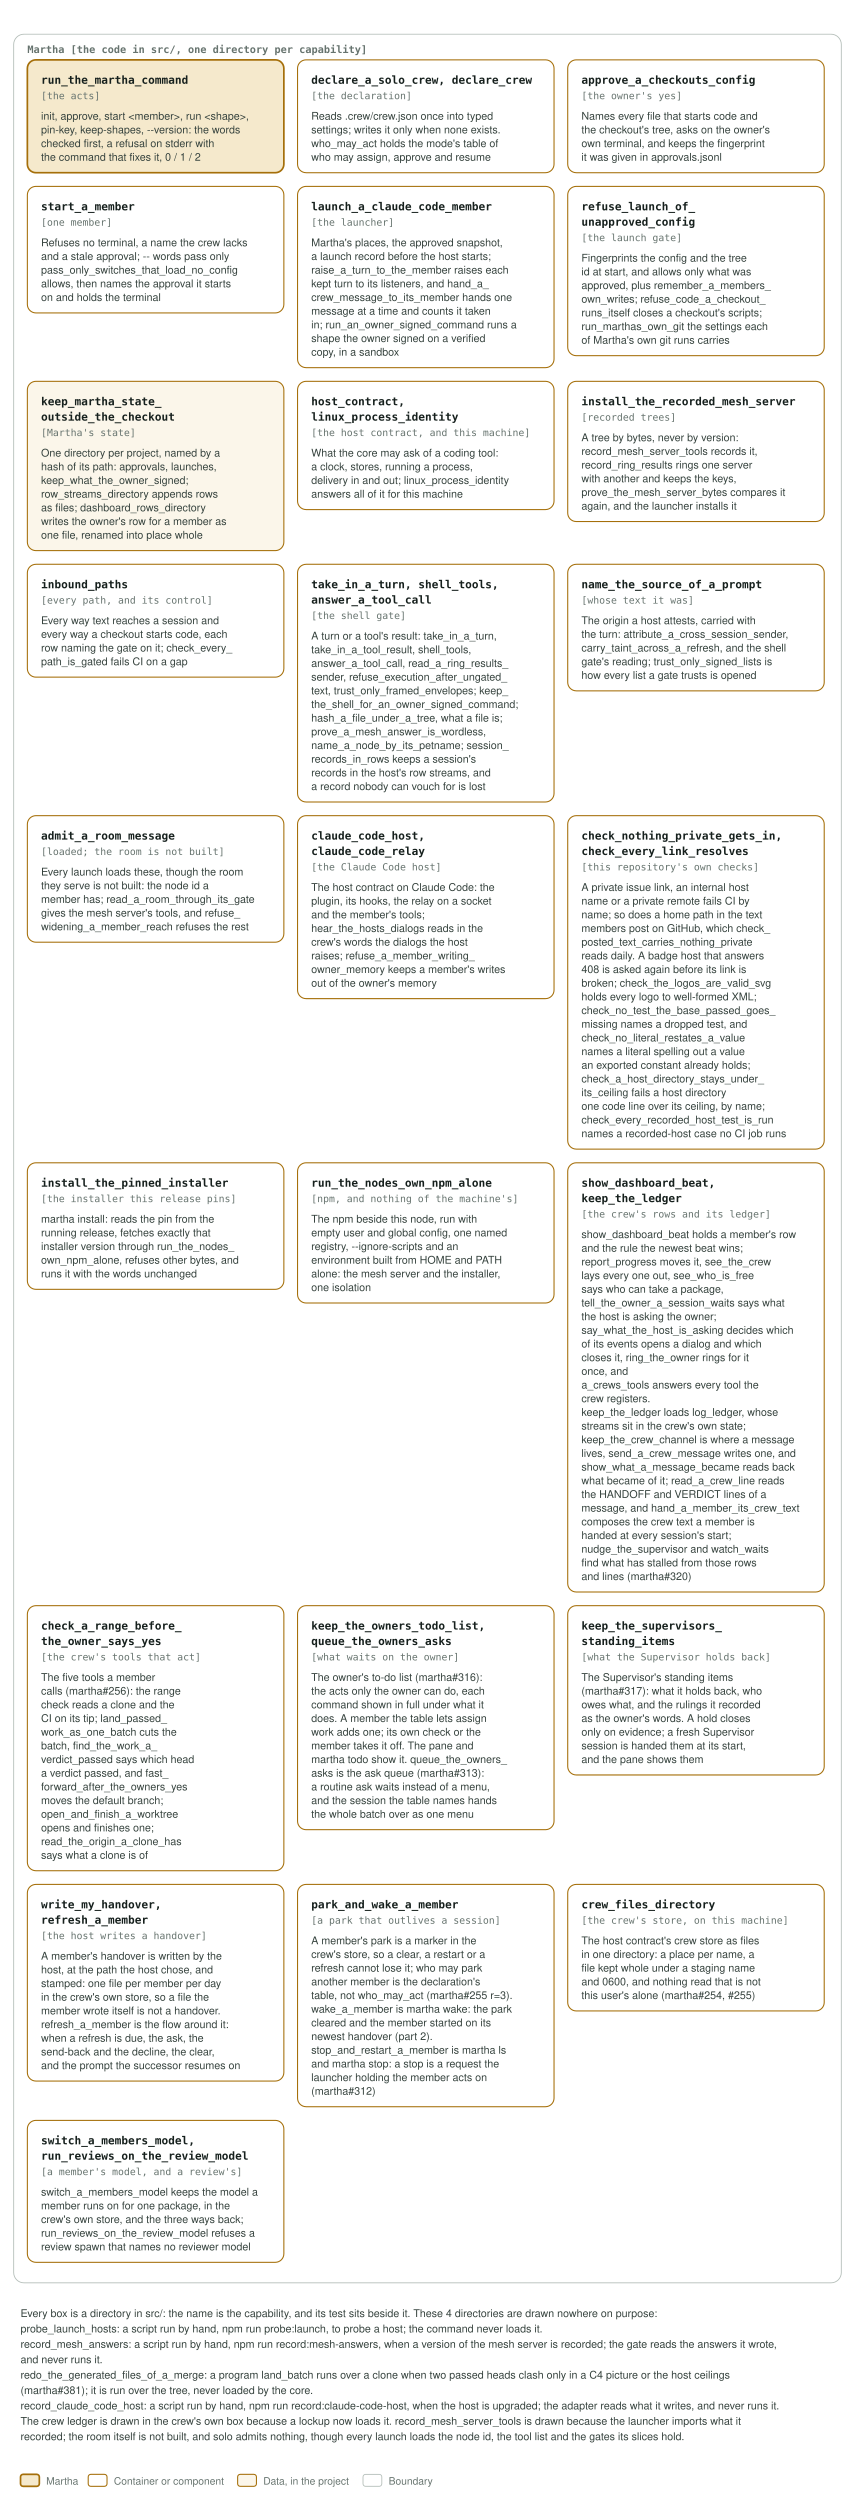
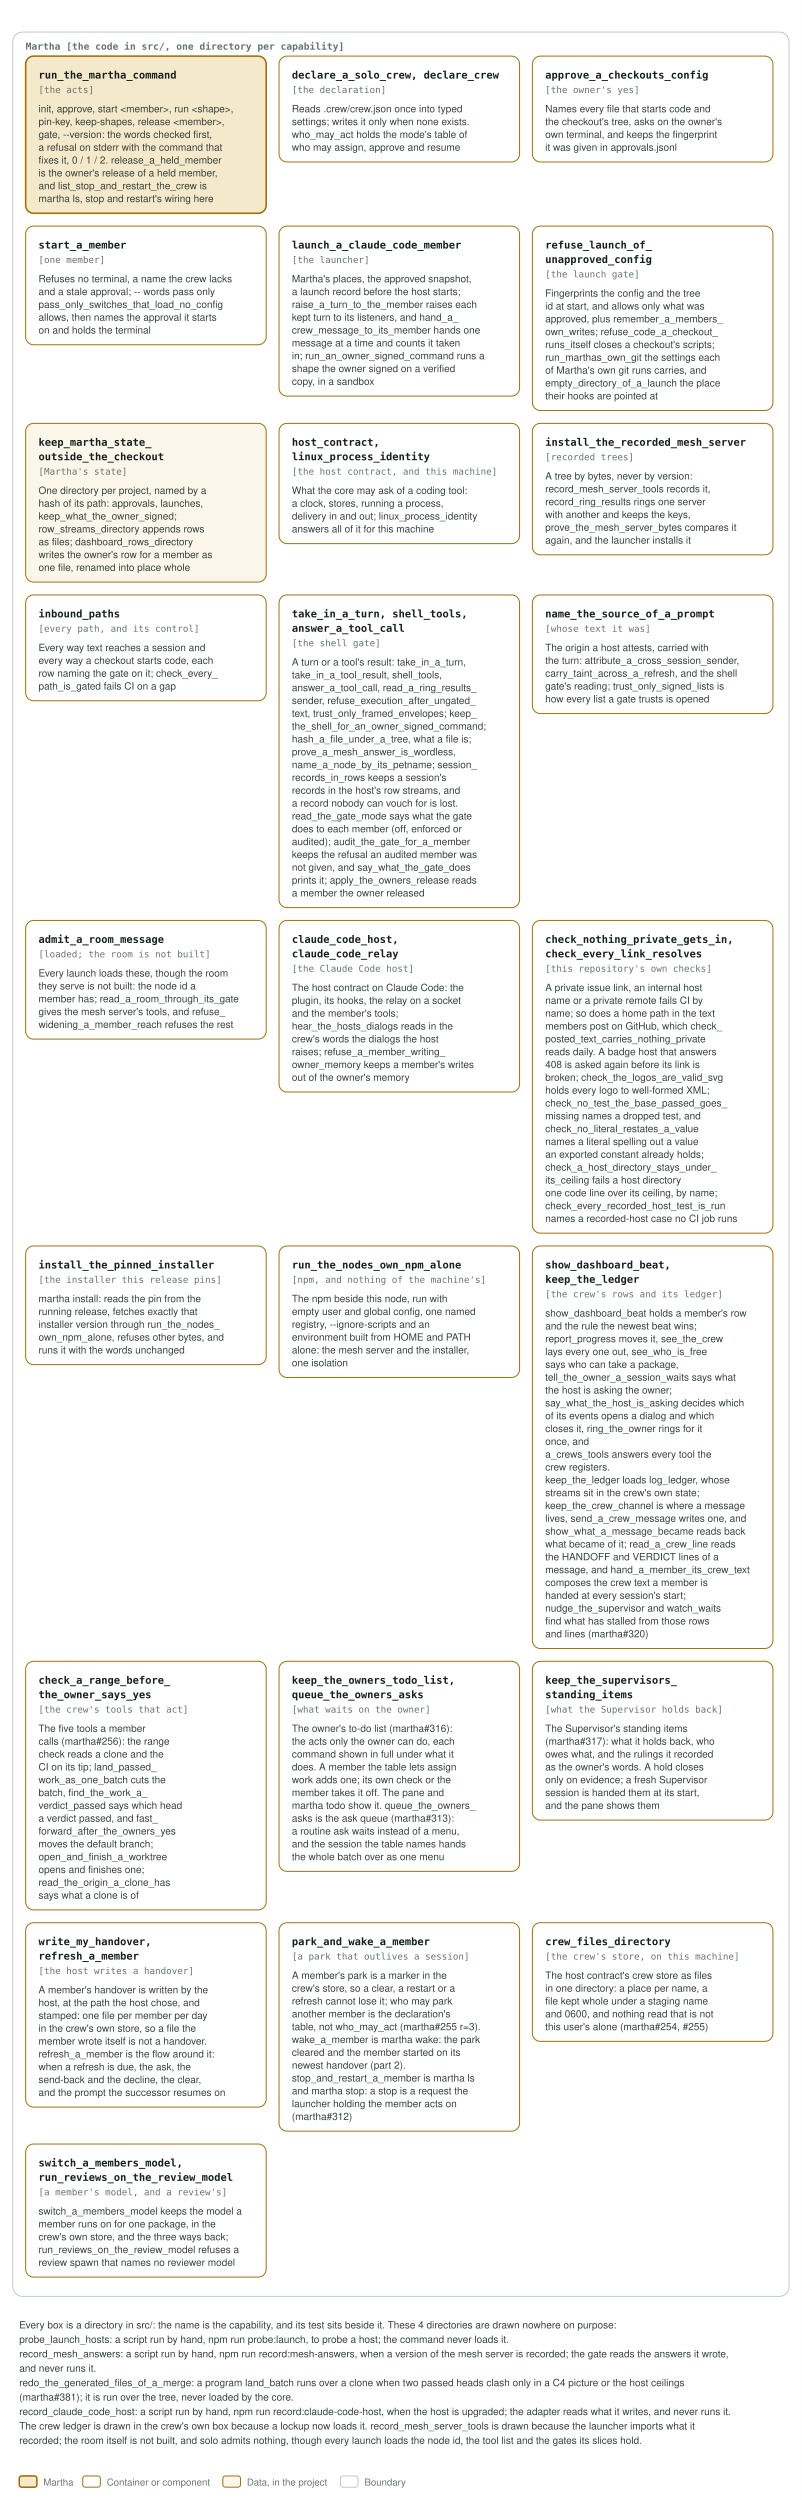
- <svg xmlns="http://www.w3.org/2000/svg" viewBox="0 0 1000 2924" role="img" aria-label="Martha components">
+ <svg xmlns="http://www.w3.org/2000/svg" viewBox="0 0 1000 3118" role="img" aria-label="Martha components">
  <style>
.t-name { font-family: "Atkinson Hyperlegible", "Segoe UI", system-ui, -apple-system, Helvetica, Arial, sans-serif; font-size: 15px; font-weight: 700; }
.t-desc { font-family: "Atkinson Hyperlegible", "Segoe UI", system-ui, -apple-system, Helvetica, Arial, sans-serif; font-size: 12.5px; }
.t-rel { font-family: "Atkinson Hyperlegible", "Segoe UI", system-ui, -apple-system, Helvetica, Arial, sans-serif; font-size: 11.5px; paint-order: stroke; stroke-width: 4px; stroke-linejoin: round; }
.t-code { font-family: "JetBrains Mono", ui-monospace, Menlo, Consolas, monospace; font-size: 13px; font-weight: 600; }
.t-type { font-family: "JetBrains Mono", ui-monospace, Menlo, Consolas, monospace; font-size: 11.5px; }
.t-bound { font-family: "JetBrains Mono", ui-monospace, Menlo, Consolas, monospace; font-size: 12px; font-weight: 600; }
.t-leg { font-family: "Atkinson Hyperlegible", "Segoe UI", system-ui, -apple-system, Helvetica, Arial, sans-serif; font-size: 12px; }
.edge { fill: none; stroke-width: 1.25; }
.edge-team { fill: none; stroke-width: 1.25; stroke-dasharray: 5 4; }
.bg { fill: #FFFFFF; }
.b-sys { fill: #F5E9CC; stroke: #A56F0A; stroke-width: 2; }
.b-per { fill: #E3EBF2; stroke: #3B5B7A; stroke-width: 1.25; }
.b-mac { fill: #E6E4EE; stroke: #5E5A78; stroke-width: 1.25; stroke-dasharray: 5 4; }
.b-ext { fill: #ECEFED; stroke: #8A9791; stroke-width: 1.25; }
.b-cmp { fill: #FFFFFF; stroke: #A56F0A; stroke-width: 1.25; }
.b-dat { fill: #FBF6EA; stroke: #A56F0A; stroke-width: 1.25; }
.b-team { fill: #FFFFFF; stroke: #5E5A78; stroke-width: 1.25; stroke-dasharray: 5 4; }
.b-later { fill: #F3F4F3; stroke: #8A9791; stroke-width: 1.25; stroke-dasharray: 5 4; }
.bound { fill: none; stroke: #B3BDB8; stroke-width: 1; }
.head { fill: #3B5B7A; }
.t-name, .t-code { fill: #16201D; }
.t-type, .t-bound, .t-leg { fill: #66736E; }
.t-desc { fill: #34413C; }
.t-rel { fill: #66736E; stroke: #FFFFFF; }
.edge, .edge-team { stroke: #8A9791; }
.arrowhead { fill: #8A9791; }
@media (prefers-color-scheme: dark) {
.bg { fill: #171F1C; }
.b-sys { fill: #3A2E13; stroke: #E3AA3C; }
.b-per { fill: #1D2A36; stroke: #8EB4D8; }
.b-mac { fill: #26243A; stroke: #A9A4C8; }
.b-ext { fill: #1C2421; stroke: #7D8B85; }
.b-cmp { fill: #171F1C; stroke: #E3AA3C; }
.b-dat { fill: #2A2414; stroke: #E3AA3C; }
.b-team { fill: #171F1C; stroke: #A9A4C8; }
.b-later { fill: #1C2421; stroke: #7D8B85; }
.bound { stroke: #4A5752; }
.head { fill: #8EB4D8; }
.t-name, .t-code { fill: #E6ECE9; }
.t-type, .t-bound, .t-leg { fill: #93A09A; }
.t-desc { fill: #C3CDC8; }
.t-rel { fill: #93A09A; stroke: #171F1C; }
.edge, .edge-team { stroke: #7D8B85; }
.arrowhead { fill: #7D8B85; }
}
</style>
  <defs>
    <marker id="a" viewBox="0 0 10 10" refX="9" refY="5" markerWidth="7" markerHeight="7" orient="auto-start-reverse">
      <path class="arrowhead" d="M0 0L10 5L0 10z" />
    </marker>
  </defs>
-   <rect class="bg" x="0" y="0" width="1000" height="2924" />
-   <rect class="b-sys" x="32" y="70" width="300" height="132" rx="10" />
+   <rect class="bg" x="0" y="0" width="1000" height="3118" />
+   <rect class="b-sys" x="32" y="70" width="300" height="196" rx="10" />
  <text class="t-code" x="48" y="98">run_the_martha_command</text>
  <text class="t-type" x="48" y="116">[the acts]</text>
  <text class="t-desc" x="48" y="140">init, approve, start &lt;member&gt;, run &lt;shape&gt;,</text>
-   <text class="t-desc" x="48" y="156">pin-key, keep-shapes, --version: the words</text>
-   <text class="t-desc" x="48" y="172">checked first, a refusal on stderr with</text>
-   <text class="t-desc" x="48" y="188">the command that fixes it, 0 / 1 / 2</text>
+   <text class="t-desc" x="48" y="156">pin-key, keep-shapes, release &lt;member&gt;,</text>
+   <text class="t-desc" x="48" y="172">gate, --version: the words checked first,</text>
+   <text class="t-desc" x="48" y="188">a refusal on stderr with the command that</text>
+   <text class="t-desc" x="48" y="204">fixes it, 0 / 1 / 2. release_a_held_member</text>
+   <text class="t-desc" x="48" y="220">is the owner's release of a held member,</text>
+   <text class="t-desc" x="48" y="236">and list_stop_and_restart_the_crew is</text>
+   <text class="t-desc" x="48" y="252">martha ls, stop and restart's wiring here</text>
  <rect class="b-cmp" x="348" y="70" width="300" height="132" rx="10" />
  <text class="t-code" x="364" y="98">declare_a_solo_crew, declare_crew</text>
  <text class="t-type" x="364" y="116">[the declaration]</text>
  <text class="t-desc" x="364" y="140">Reads .crew/crew.json once into typed</text>
  <text class="t-desc" x="364" y="156">settings; writes it only when none exists.</text>
  <text class="t-desc" x="364" y="172">who_may_act holds the mode's table of</text>
  <text class="t-desc" x="364" y="188">who may assign, approve and resume</text>
  <rect class="b-cmp" x="664" y="70" width="300" height="132" rx="10" />
  <text class="t-code" x="680" y="98">approve_a_checkouts_config</text>
  <text class="t-type" x="680" y="116">[the owner's yes]</text>
  <text class="t-desc" x="680" y="140">Names every file that starts code and</text>
  <text class="t-desc" x="680" y="156">the checkout's tree, asks on the owner's</text>
  <text class="t-desc" x="680" y="172">own terminal, and keeps the fingerprint</text>
  <text class="t-desc" x="680" y="188">it was given in approvals.jsonl</text>
-   <rect class="b-cmp" x="32" y="218" width="300" height="148" rx="10" />
-   <text class="t-code" x="48" y="246">start_a_member</text>
-   <text class="t-type" x="48" y="264">[one member]</text>
-   <text class="t-desc" x="48" y="288">Refuses no terminal, a name the crew lacks</text>
-   <text class="t-desc" x="48" y="304">and a stale approval; -- words pass only</text>
-   <text class="t-desc" x="48" y="320">pass_only_switches_that_load_no_config</text>
-   <text class="t-desc" x="48" y="336">allows, then names the approval it starts</text>
-   <text class="t-desc" x="48" y="352">on and holds the terminal</text>
-   <rect class="b-cmp" x="348" y="218" width="300" height="212" rx="10" />
-   <text class="t-code" x="364" y="246">launch_a_claude_code_member</text>
-   <text class="t-type" x="364" y="264">[the launcher]</text>
-   <text class="t-desc" x="364" y="288">Martha's places, the approved snapshot,</text>
-   <text class="t-desc" x="364" y="304">a launch record before the host starts;</text>
-   <text class="t-desc" x="364" y="320">raise_a_turn_to_the_member raises each</text>
-   <text class="t-desc" x="364" y="336">kept turn to its listeners, and hand_a_</text>
-   <text class="t-desc" x="364" y="352">crew_message_to_its_member hands one</text>
-   <text class="t-desc" x="364" y="368">message at a time and counts it taken</text>
-   <text class="t-desc" x="364" y="384">in; run_an_owner_signed_command runs a</text>
-   <text class="t-desc" x="364" y="400">shape the owner signed on a verified</text>
-   <text class="t-desc" x="364" y="416">copy, in a sandbox</text>
-   <rect class="b-cmp" x="664" y="218" width="300" height="198" rx="10" />
-   <text class="t-code" x="680" y="246">refuse_launch_of_</text>
-   <text class="t-code" x="680" y="264">unapproved_config</text>
-   <text class="t-type" x="680" y="282">[the launch gate]</text>
-   <text class="t-desc" x="680" y="306">Fingerprints the config and the tree</text>
-   <text class="t-desc" x="680" y="322">id at start, and allows only what was</text>
-   <text class="t-desc" x="680" y="338">approved, plus remember_a_members_</text>
-   <text class="t-desc" x="680" y="354">own_writes; refuse_code_a_checkout_</text>
-   <text class="t-desc" x="680" y="370">runs_itself closes a checkout's scripts;</text>
-   <text class="t-desc" x="680" y="386">run_marthas_own_git the settings each</text>
-   <text class="t-desc" x="680" y="402">of Martha's own git runs carries</text>
-   <rect class="b-dat" x="32" y="446" width="300" height="198" rx="10" />
-   <text class="t-code" x="48" y="474">keep_martha_state_</text>
-   <text class="t-code" x="48" y="492">outside_the_checkout</text>
-   <text class="t-type" x="48" y="510">[Martha's state]</text>
-   <text class="t-desc" x="48" y="534">One directory per project, named by a</text>
-   <text class="t-desc" x="48" y="550">hash of its path: approvals, launches,</text>
-   <text class="t-desc" x="48" y="566">keep_what_the_owner_signed;</text>
-   <text class="t-desc" x="48" y="582">row_streams_directory appends rows</text>
-   <text class="t-desc" x="48" y="598">as files; dashboard_rows_directory</text>
-   <text class="t-desc" x="48" y="614">writes the owner's row for a member as</text>
-   <text class="t-desc" x="48" y="630">one file, renamed into place whole</text>
-   <rect class="b-cmp" x="348" y="446" width="300" height="150" rx="10" />
-   <text class="t-code" x="364" y="474">host_contract,</text>
-   <text class="t-code" x="364" y="492">linux_process_identity</text>
-   <text class="t-type" x="364" y="510">[the host contract, and this machine]</text>
-   <text class="t-desc" x="364" y="534">What the core may ask of a coding tool:</text>
-   <text class="t-desc" x="364" y="550">a clock, stores, running a process,</text>
-   <text class="t-desc" x="364" y="566">delivery in and out; linux_process_identity</text>
-   <text class="t-desc" x="364" y="582">answers all of it for this machine</text>
-   <rect class="b-cmp" x="664" y="446" width="300" height="164" rx="10" />
-   <text class="t-code" x="680" y="474">install_the_recorded_mesh_server</text>
-   <text class="t-type" x="680" y="492">[recorded trees]</text>
-   <text class="t-desc" x="680" y="516">A tree by bytes, never by version:</text>
-   <text class="t-desc" x="680" y="532">record_mesh_server_tools records it,</text>
-   <text class="t-desc" x="680" y="548">record_ring_results rings one server</text>
-   <text class="t-desc" x="680" y="564">with another and keeps the keys,</text>
-   <text class="t-desc" x="680" y="580">prove_the_mesh_server_bytes compares it</text>
-   <text class="t-desc" x="680" y="596">again, and the launcher installs it</text>
-   <rect class="b-cmp" x="32" y="660" width="300" height="132" rx="10" />
-   <text class="t-code" x="48" y="688">inbound_paths</text>
-   <text class="t-type" x="48" y="706">[every path, and its control]</text>
-   <text class="t-desc" x="48" y="730">Every way text reaches a session and</text>
-   <text class="t-desc" x="48" y="746">every way a checkout starts code, each</text>
-   <text class="t-desc" x="48" y="762">row naming the gate on it; check_every_</text>
-   <text class="t-desc" x="48" y="778">path_is_gated fails CI on a gap</text>
-   <rect class="b-cmp" x="348" y="660" width="300" height="278" rx="10" />
-   <text class="t-code" x="364" y="688">take_in_a_turn, shell_tools,</text>
-   <text class="t-code" x="364" y="706">answer_a_tool_call</text>
-   <text class="t-type" x="364" y="724">[the shell gate]</text>
-   <text class="t-desc" x="364" y="748">A turn or a tool's result: take_in_a_turn,</text>
-   <text class="t-desc" x="364" y="764">take_in_a_tool_result, shell_tools,</text>
-   <text class="t-desc" x="364" y="780">answer_a_tool_call, read_a_ring_results_</text>
-   <text class="t-desc" x="364" y="796">sender, refuse_execution_after_ungated_</text>
-   <text class="t-desc" x="364" y="812">text, trust_only_framed_envelopes; keep_</text>
-   <text class="t-desc" x="364" y="828">the_shell_for_an_owner_signed_command;</text>
-   <text class="t-desc" x="364" y="844">hash_a_file_under_a_tree, what a file is;</text>
-   <text class="t-desc" x="364" y="860">prove_a_mesh_answer_is_wordless,</text>
-   <text class="t-desc" x="364" y="876">name_a_node_by_its_petname; session_</text>
-   <text class="t-desc" x="364" y="892">records_in_rows keeps a session's</text>
-   <text class="t-desc" x="364" y="908">records in the host's row streams, and</text>
-   <text class="t-desc" x="364" y="924">a record nobody can vouch for is lost</text>
-   <rect class="b-cmp" x="664" y="660" width="300" height="148" rx="10" />
-   <text class="t-code" x="680" y="688">name_the_source_of_a_prompt</text>
-   <text class="t-type" x="680" y="706">[whose text it was]</text>
-   <text class="t-desc" x="680" y="730">The origin a host attests, carried with</text>
-   <text class="t-desc" x="680" y="746">the turn: attribute_a_cross_session_sender,</text>
-   <text class="t-desc" x="680" y="762">carry_taint_across_a_refresh, and the shell</text>
-   <text class="t-desc" x="680" y="778">gate's reading; trust_only_signed_lists is</text>
-   <text class="t-desc" x="680" y="794">how every list a gate trusts is opened</text>
-   <rect class="b-cmp" x="32" y="954" width="300" height="148" rx="10" />
-   <text class="t-code" x="48" y="982">admit_a_room_message</text>
-   <text class="t-type" x="48" y="1000">[loaded; the room is not built]</text>
-   <text class="t-desc" x="48" y="1024">Every launch loads these, though the room</text>
-   <text class="t-desc" x="48" y="1040">they serve is not built: the node id a</text>
-   <text class="t-desc" x="48" y="1056">member has; read_a_room_through_its_gate</text>
-   <text class="t-desc" x="48" y="1072">gives the mesh server's tools, and refuse_</text>
-   <text class="t-desc" x="48" y="1088">widening_a_member_reach refuses the rest</text>
-   <rect class="b-cmp" x="348" y="954" width="300" height="214" rx="10" />
-   <text class="t-code" x="364" y="982">claude_code_host,</text>
-   <text class="t-code" x="364" y="1000">claude_code_relay</text>
-   <text class="t-type" x="364" y="1018">[the Claude Code host]</text>
-   <text class="t-desc" x="364" y="1042">The host contract on Claude Code: the</text>
-   <text class="t-desc" x="364" y="1058">plugin, its hooks, the relay on a socket</text>
-   <text class="t-desc" x="364" y="1074">and the member's tools;</text>
-   <text class="t-desc" x="364" y="1090">hear_the_hosts_dialogs reads in the</text>
-   <text class="t-desc" x="364" y="1106">crew's words the dialogs the host</text>
-   <text class="t-desc" x="364" y="1122">raises; refuse_a_member_writing_</text>
-   <text class="t-desc" x="364" y="1138">owner_memory keeps a member's writes</text>
-   <text class="t-desc" x="364" y="1154">out of the owner's memory</text>
-   <rect class="b-cmp" x="664" y="954" width="300" height="390" rx="10" />
-   <text class="t-code" x="680" y="982">check_nothing_private_gets_in,</text>
-   <text class="t-code" x="680" y="1000">check_every_link_resolves</text>
-   <text class="t-type" x="680" y="1018">[this repository's own checks]</text>
-   <text class="t-desc" x="680" y="1042">A private issue link, an internal host</text>
-   <text class="t-desc" x="680" y="1058">name or a private remote fails CI by</text>
-   <text class="t-desc" x="680" y="1074">name; so does a home path in the text</text>
-   <text class="t-desc" x="680" y="1090">members post on GitHub, which check_</text>
-   <text class="t-desc" x="680" y="1106">posted_text_carries_nothing_private</text>
-   <text class="t-desc" x="680" y="1122">reads daily. A badge host that answers</text>
-   <text class="t-desc" x="680" y="1138">408 is asked again before its link is</text>
-   <text class="t-desc" x="680" y="1154">broken; check_the_logos_are_valid_svg</text>
-   <text class="t-desc" x="680" y="1170">holds every logo to well-formed XML;</text>
-   <text class="t-desc" x="680" y="1186">check_no_test_the_base_passed_goes_</text>
-   <text class="t-desc" x="680" y="1202">missing names a dropped test, and</text>
-   <text class="t-desc" x="680" y="1218">check_no_literal_restates_a_value</text>
-   <text class="t-desc" x="680" y="1234">names a literal spelling out a value</text>
-   <text class="t-desc" x="680" y="1250">an exported constant already holds;</text>
-   <text class="t-desc" x="680" y="1266">check_a_host_directory_stays_under_</text>
-   <text class="t-desc" x="680" y="1282">its_ceiling fails a host directory</text>
-   <text class="t-desc" x="680" y="1298">one code line over its ceiling, by name;</text>
-   <text class="t-desc" x="680" y="1314">check_every_recorded_host_test_is_run</text>
-   <text class="t-desc" x="680" y="1330">names a recorded-host case no CI job runs</text>
-   <rect class="b-cmp" x="32" y="1360" width="300" height="148" rx="10" />
-   <text class="t-code" x="48" y="1388">install_the_pinned_installer</text>
-   <text class="t-type" x="48" y="1406">[the installer this release pins]</text>
-   <text class="t-desc" x="48" y="1430">martha install: reads the pin from the</text>
-   <text class="t-desc" x="48" y="1446">running release, fetches exactly that</text>
-   <text class="t-desc" x="48" y="1462">installer version through run_the_nodes_</text>
-   <text class="t-desc" x="48" y="1478">own_npm_alone, refuses other bytes, and</text>
-   <text class="t-desc" x="48" y="1494">runs it with the words unchanged</text>
-   <rect class="b-cmp" x="348" y="1360" width="300" height="164" rx="10" />
-   <text class="t-code" x="364" y="1388">run_the_nodes_own_npm_alone</text>
-   <text class="t-type" x="364" y="1406">[npm, and nothing of the machine's]</text>
-   <text class="t-desc" x="364" y="1430">The npm beside this node, run with</text>
-   <text class="t-desc" x="364" y="1446">empty user and global config, one named</text>
-   <text class="t-desc" x="364" y="1462">registry, --ignore-scripts and an</text>
-   <text class="t-desc" x="364" y="1478">environment built from HOME and PATH</text>
-   <text class="t-desc" x="364" y="1494">alone: the mesh server and the installer,</text>
-   <text class="t-desc" x="364" y="1510">one isolation</text>
-   <rect class="b-cmp" x="664" y="1360" width="300" height="502" rx="10" />
-   <text class="t-code" x="680" y="1388">show_dashboard_beat,</text>
-   <text class="t-code" x="680" y="1406">keep_the_ledger</text>
-   <text class="t-type" x="680" y="1424">[the crew's rows and its ledger]</text>
-   <text class="t-desc" x="680" y="1448">show_dashboard_beat holds a member's row</text>
-   <text class="t-desc" x="680" y="1464">and the rule the newest beat wins;</text>
-   <text class="t-desc" x="680" y="1480">report_progress moves it, see_the_crew</text>
-   <text class="t-desc" x="680" y="1496">lays every one out, see_who_is_free</text>
-   <text class="t-desc" x="680" y="1512">says who can take a package,</text>
-   <text class="t-desc" x="680" y="1528">tell_the_owner_a_session_waits says what</text>
-   <text class="t-desc" x="680" y="1544">the host is asking the owner;</text>
-   <text class="t-desc" x="680" y="1560">say_what_the_host_is_asking decides which</text>
-   <text class="t-desc" x="680" y="1576">of its events opens a dialog and which</text>
-   <text class="t-desc" x="680" y="1592">closes it, ring_the_owner rings for it</text>
-   <text class="t-desc" x="680" y="1608">once, and</text>
-   <text class="t-desc" x="680" y="1624">a_crews_tools answers every tool the</text>
-   <text class="t-desc" x="680" y="1640">crew registers.</text>
-   <text class="t-desc" x="680" y="1656">keep_the_ledger loads log_ledger, whose</text>
-   <text class="t-desc" x="680" y="1672">streams sit in the crew's own state;</text>
-   <text class="t-desc" x="680" y="1688">keep_the_crew_channel is where a message</text>
-   <text class="t-desc" x="680" y="1704">lives, send_a_crew_message writes one, and</text>
-   <text class="t-desc" x="680" y="1720">show_what_a_message_became reads back</text>
-   <text class="t-desc" x="680" y="1736">what became of it; read_a_crew_line reads</text>
-   <text class="t-desc" x="680" y="1752">the HANDOFF and VERDICT lines of a</text>
-   <text class="t-desc" x="680" y="1768">message, and hand_a_member_its_crew_text</text>
-   <text class="t-desc" x="680" y="1784">composes the crew text a member is</text>
-   <text class="t-desc" x="680" y="1800">handed at every session's start;</text>
-   <text class="t-desc" x="680" y="1816">nudge_the_supervisor and watch_waits</text>
-   <text class="t-desc" x="680" y="1832">find what has stalled from those rows</text>
-   <text class="t-desc" x="680" y="1848">and lines (martha#320)</text>
-   <rect class="b-cmp" x="32" y="1878" width="300" height="310" rx="10" />
-   <text class="t-code" x="48" y="1906">check_a_range_before_</text>
-   <text class="t-code" x="48" y="1924">the_owner_says_yes</text>
-   <text class="t-type" x="48" y="1942">[the crew's tools that act]</text>
-   <text class="t-desc" x="48" y="1966">The five tools a member</text>
-   <text class="t-desc" x="48" y="1982">calls (martha#256): the range</text>
-   <text class="t-desc" x="48" y="1998">check reads a clone and the</text>
-   <text class="t-desc" x="48" y="2014">CI on its tip; land_passed_</text>
-   <text class="t-desc" x="48" y="2030">work_as_one_batch cuts the</text>
-   <text class="t-desc" x="48" y="2046">batch, find_the_work_a_</text>
-   <text class="t-desc" x="48" y="2062">verdict_passed says which head</text>
-   <text class="t-desc" x="48" y="2078">a verdict passed, and fast_</text>
-   <text class="t-desc" x="48" y="2094">forward_after_the_owners_yes</text>
-   <text class="t-desc" x="48" y="2110">moves the default branch;</text>
-   <text class="t-desc" x="48" y="2126">open_and_finish_a_worktree</text>
-   <text class="t-desc" x="48" y="2142">opens and finishes one;</text>
-   <text class="t-desc" x="48" y="2158">read_the_origin_a_clone_has</text>
-   <text class="t-desc" x="48" y="2174">says what a clone is of</text>
-   <rect class="b-cmp" x="348" y="1878" width="300" height="262" rx="10" />
-   <text class="t-code" x="364" y="1906">keep_the_owners_todo_list,</text>
-   <text class="t-code" x="364" y="1924">queue_the_owners_asks</text>
-   <text class="t-type" x="364" y="1942">[what waits on the owner]</text>
-   <text class="t-desc" x="364" y="1966">The owner's to-do list (martha#316):</text>
-   <text class="t-desc" x="364" y="1982">the acts only the owner can do, each</text>
-   <text class="t-desc" x="364" y="1998">command shown in full under what it</text>
-   <text class="t-desc" x="364" y="2014">does. A member the table lets assign</text>
-   <text class="t-desc" x="364" y="2030">work adds one; its own check or the</text>
-   <text class="t-desc" x="364" y="2046">member takes it off. The pane and</text>
-   <text class="t-desc" x="364" y="2062">martha todo show it. queue_the_owners_</text>
-   <text class="t-desc" x="364" y="2078">asks is the ask queue (martha#313):</text>
-   <text class="t-desc" x="364" y="2094">a routine ask waits instead of a menu,</text>
-   <text class="t-desc" x="364" y="2110">and the session the table names hands</text>
-   <text class="t-desc" x="364" y="2126">the whole batch over as one menu</text>
-   <rect class="b-cmp" x="664" y="1878" width="300" height="198" rx="10" />
-   <text class="t-code" x="680" y="1906">keep_the_supervisors_</text>
-   <text class="t-code" x="680" y="1924">standing_items</text>
-   <text class="t-type" x="680" y="1942">[what the Supervisor holds back]</text>
-   <text class="t-desc" x="680" y="1966">The Supervisor's standing items</text>
-   <text class="t-desc" x="680" y="1982">(martha#317): what it holds back, who</text>
-   <text class="t-desc" x="680" y="1998">owes what, and the rulings it recorded</text>
-   <text class="t-desc" x="680" y="2014">as the owner's words. A hold closes</text>
-   <text class="t-desc" x="680" y="2030">only on evidence; a fresh Supervisor</text>
-   <text class="t-desc" x="680" y="2046">session is handed them at its start,</text>
-   <text class="t-desc" x="680" y="2062">and the pane shows them</text>
-   <rect class="b-cmp" x="32" y="2204" width="300" height="230" rx="10" />
-   <text class="t-code" x="48" y="2232">write_my_handover,</text>
-   <text class="t-code" x="48" y="2250">refresh_a_member</text>
-   <text class="t-type" x="48" y="2268">[the host writes a handover]</text>
-   <text class="t-desc" x="48" y="2292">A member's handover is written by the</text>
-   <text class="t-desc" x="48" y="2308">host, at the path the host chose, and</text>
-   <text class="t-desc" x="48" y="2324">stamped: one file per member per day</text>
-   <text class="t-desc" x="48" y="2340">in the crew's own store, so a file the</text>
-   <text class="t-desc" x="48" y="2356">member wrote itself is not a handover.</text>
-   <text class="t-desc" x="48" y="2372">refresh_a_member is the flow around it:</text>
-   <text class="t-desc" x="48" y="2388">when a refresh is due, the ask, the</text>
-   <text class="t-desc" x="48" y="2404">send-back and the decline, the clear,</text>
-   <text class="t-desc" x="48" y="2420">and the prompt the successor resumes on</text>
-   <rect class="b-cmp" x="348" y="2204" width="300" height="260" rx="10" />
-   <text class="t-code" x="364" y="2232">park_and_wake_a_member</text>
-   <text class="t-type" x="364" y="2250">[a park that outlives a session]</text>
-   <text class="t-desc" x="364" y="2274">A member's park is a marker in the</text>
-   <text class="t-desc" x="364" y="2290">crew's store, so a clear, a restart or a</text>
-   <text class="t-desc" x="364" y="2306">refresh cannot lose it; who may park</text>
-   <text class="t-desc" x="364" y="2322">another member is the declaration's</text>
-   <text class="t-desc" x="364" y="2338">table, not who_may_act (martha#255 r=3).</text>
-   <text class="t-desc" x="364" y="2354">wake_a_member is martha wake: the park</text>
-   <text class="t-desc" x="364" y="2370">cleared and the member started on its</text>
-   <text class="t-desc" x="364" y="2386">newest handover (part 2).</text>
-   <text class="t-desc" x="364" y="2402">stop_and_restart_a_member is martha ls</text>
-   <text class="t-desc" x="364" y="2418">and martha stop: a stop is a request the</text>
-   <text class="t-desc" x="364" y="2434">launcher holding the member acts on</text>
-   <text class="t-desc" x="364" y="2450">(martha#312)</text>
-   <rect class="b-cmp" x="664" y="2204" width="300" height="148" rx="10" />
-   <text class="t-code" x="680" y="2232">crew_files_directory</text>
-   <text class="t-type" x="680" y="2250">[the crew's store, on this machine]</text>
-   <text class="t-desc" x="680" y="2274">The host contract's crew store as files</text>
-   <text class="t-desc" x="680" y="2290">in one directory: a place per name, a</text>
-   <text class="t-desc" x="680" y="2306">file kept whole under a staging name</text>
-   <text class="t-desc" x="680" y="2322">and 0600, and nothing read that is not</text>
-   <text class="t-desc" x="680" y="2338">this user's alone (martha#254, #255)</text>
-   <rect class="b-cmp" x="32" y="2480" width="300" height="166" rx="10" />
-   <text class="t-code" x="48" y="2508">switch_a_members_model,</text>
-   <text class="t-code" x="48" y="2526">run_reviews_on_the_review_model</text>
-   <text class="t-type" x="48" y="2544">[a member's model, and a review's]</text>
-   <text class="t-desc" x="48" y="2568">switch_a_members_model keeps the model a</text>
-   <text class="t-desc" x="48" y="2584">member runs on for one package, in the</text>
-   <text class="t-desc" x="48" y="2600">crew's own store, and the three ways back;</text>
-   <text class="t-desc" x="48" y="2616">run_reviews_on_the_review_model refuses a</text>
-   <text class="t-desc" x="48" y="2632">review spawn that names no reviewer model</text>
-   <rect class="bound" x="16" y="40" width="968" height="2630" rx="12" />
+   <rect class="b-cmp" x="32" y="282" width="300" height="148" rx="10" />
+   <text class="t-code" x="48" y="310">start_a_member</text>
+   <text class="t-type" x="48" y="328">[one member]</text>
+   <text class="t-desc" x="48" y="352">Refuses no terminal, a name the crew lacks</text>
+   <text class="t-desc" x="48" y="368">and a stale approval; -- words pass only</text>
+   <text class="t-desc" x="48" y="384">pass_only_switches_that_load_no_config</text>
+   <text class="t-desc" x="48" y="400">allows, then names the approval it starts</text>
+   <text class="t-desc" x="48" y="416">on and holds the terminal</text>
+   <rect class="b-cmp" x="348" y="282" width="300" height="212" rx="10" />
+   <text class="t-code" x="364" y="310">launch_a_claude_code_member</text>
+   <text class="t-type" x="364" y="328">[the launcher]</text>
+   <text class="t-desc" x="364" y="352">Martha's places, the approved snapshot,</text>
+   <text class="t-desc" x="364" y="368">a launch record before the host starts;</text>
+   <text class="t-desc" x="364" y="384">raise_a_turn_to_the_member raises each</text>
+   <text class="t-desc" x="364" y="400">kept turn to its listeners, and hand_a_</text>
+   <text class="t-desc" x="364" y="416">crew_message_to_its_member hands one</text>
+   <text class="t-desc" x="364" y="432">message at a time and counts it taken</text>
+   <text class="t-desc" x="364" y="448">in; run_an_owner_signed_command runs a</text>
+   <text class="t-desc" x="364" y="464">shape the owner signed on a verified</text>
+   <text class="t-desc" x="364" y="480">copy, in a sandbox</text>
+   <rect class="b-cmp" x="664" y="282" width="300" height="230" rx="10" />
+   <text class="t-code" x="680" y="310">refuse_launch_of_</text>
+   <text class="t-code" x="680" y="328">unapproved_config</text>
+   <text class="t-type" x="680" y="346">[the launch gate]</text>
+   <text class="t-desc" x="680" y="370">Fingerprints the config and the tree</text>
+   <text class="t-desc" x="680" y="386">id at start, and allows only what was</text>
+   <text class="t-desc" x="680" y="402">approved, plus remember_a_members_</text>
+   <text class="t-desc" x="680" y="418">own_writes; refuse_code_a_checkout_</text>
+   <text class="t-desc" x="680" y="434">runs_itself closes a checkout's scripts;</text>
+   <text class="t-desc" x="680" y="450">run_marthas_own_git the settings each</text>
+   <text class="t-desc" x="680" y="466">of Martha's own git runs carries, and</text>
+   <text class="t-desc" x="680" y="482">empty_directory_of_a_launch the place</text>
+   <text class="t-desc" x="680" y="498">their hooks are pointed at</text>
+   <rect class="b-dat" x="32" y="528" width="300" height="198" rx="10" />
+   <text class="t-code" x="48" y="556">keep_martha_state_</text>
+   <text class="t-code" x="48" y="574">outside_the_checkout</text>
+   <text class="t-type" x="48" y="592">[Martha's state]</text>
+   <text class="t-desc" x="48" y="616">One directory per project, named by a</text>
+   <text class="t-desc" x="48" y="632">hash of its path: approvals, launches,</text>
+   <text class="t-desc" x="48" y="648">keep_what_the_owner_signed;</text>
+   <text class="t-desc" x="48" y="664">row_streams_directory appends rows</text>
+   <text class="t-desc" x="48" y="680">as files; dashboard_rows_directory</text>
+   <text class="t-desc" x="48" y="696">writes the owner's row for a member as</text>
+   <text class="t-desc" x="48" y="712">one file, renamed into place whole</text>
+   <rect class="b-cmp" x="348" y="528" width="300" height="150" rx="10" />
+   <text class="t-code" x="364" y="556">host_contract,</text>
+   <text class="t-code" x="364" y="574">linux_process_identity</text>
+   <text class="t-type" x="364" y="592">[the host contract, and this machine]</text>
+   <text class="t-desc" x="364" y="616">What the core may ask of a coding tool:</text>
+   <text class="t-desc" x="364" y="632">a clock, stores, running a process,</text>
+   <text class="t-desc" x="364" y="648">delivery in and out; linux_process_identity</text>
+   <text class="t-desc" x="364" y="664">answers all of it for this machine</text>
+   <rect class="b-cmp" x="664" y="528" width="300" height="164" rx="10" />
+   <text class="t-code" x="680" y="556">install_the_recorded_mesh_server</text>
+   <text class="t-type" x="680" y="574">[recorded trees]</text>
+   <text class="t-desc" x="680" y="598">A tree by bytes, never by version:</text>
+   <text class="t-desc" x="680" y="614">record_mesh_server_tools records it,</text>
+   <text class="t-desc" x="680" y="630">record_ring_results rings one server</text>
+   <text class="t-desc" x="680" y="646">with another and keeps the keys,</text>
+   <text class="t-desc" x="680" y="662">prove_the_mesh_server_bytes compares it</text>
+   <text class="t-desc" x="680" y="678">again, and the launcher installs it</text>
+   <rect class="b-cmp" x="32" y="742" width="300" height="132" rx="10" />
+   <text class="t-code" x="48" y="770">inbound_paths</text>
+   <text class="t-type" x="48" y="788">[every path, and its control]</text>
+   <text class="t-desc" x="48" y="812">Every way text reaches a session and</text>
+   <text class="t-desc" x="48" y="828">every way a checkout starts code, each</text>
+   <text class="t-desc" x="48" y="844">row naming the gate on it; check_every_</text>
+   <text class="t-desc" x="48" y="860">path_is_gated fails CI on a gap</text>
+   <rect class="b-cmp" x="348" y="742" width="300" height="390" rx="10" />
+   <text class="t-code" x="364" y="770">take_in_a_turn, shell_tools,</text>
+   <text class="t-code" x="364" y="788">answer_a_tool_call</text>
+   <text class="t-type" x="364" y="806">[the shell gate]</text>
+   <text class="t-desc" x="364" y="830">A turn or a tool's result: take_in_a_turn,</text>
+   <text class="t-desc" x="364" y="846">take_in_a_tool_result, shell_tools,</text>
+   <text class="t-desc" x="364" y="862">answer_a_tool_call, read_a_ring_results_</text>
+   <text class="t-desc" x="364" y="878">sender, refuse_execution_after_ungated_</text>
+   <text class="t-desc" x="364" y="894">text, trust_only_framed_envelopes; keep_</text>
+   <text class="t-desc" x="364" y="910">the_shell_for_an_owner_signed_command;</text>
+   <text class="t-desc" x="364" y="926">hash_a_file_under_a_tree, what a file is;</text>
+   <text class="t-desc" x="364" y="942">prove_a_mesh_answer_is_wordless,</text>
+   <text class="t-desc" x="364" y="958">name_a_node_by_its_petname; session_</text>
+   <text class="t-desc" x="364" y="974">records_in_rows keeps a session's</text>
+   <text class="t-desc" x="364" y="990">records in the host's row streams, and</text>
+   <text class="t-desc" x="364" y="1006">a record nobody can vouch for is lost.</text>
+   <text class="t-desc" x="364" y="1022">read_the_gate_mode says what the gate</text>
+   <text class="t-desc" x="364" y="1038">does to each member (off, enforced or</text>
+   <text class="t-desc" x="364" y="1054">audited); audit_the_gate_for_a_member</text>
+   <text class="t-desc" x="364" y="1070">keeps the refusal an audited member was</text>
+   <text class="t-desc" x="364" y="1086">not given, and say_what_the_gate_does</text>
+   <text class="t-desc" x="364" y="1102">prints it; apply_the_owners_release reads</text>
+   <text class="t-desc" x="364" y="1118">a member the owner released</text>
+   <rect class="b-cmp" x="664" y="742" width="300" height="148" rx="10" />
+   <text class="t-code" x="680" y="770">name_the_source_of_a_prompt</text>
+   <text class="t-type" x="680" y="788">[whose text it was]</text>
+   <text class="t-desc" x="680" y="812">The origin a host attests, carried with</text>
+   <text class="t-desc" x="680" y="828">the turn: attribute_a_cross_session_sender,</text>
+   <text class="t-desc" x="680" y="844">carry_taint_across_a_refresh, and the shell</text>
+   <text class="t-desc" x="680" y="860">gate's reading; trust_only_signed_lists is</text>
+   <text class="t-desc" x="680" y="876">how every list a gate trusts is opened</text>
+   <rect class="b-cmp" x="32" y="1148" width="300" height="148" rx="10" />
+   <text class="t-code" x="48" y="1176">admit_a_room_message</text>
+   <text class="t-type" x="48" y="1194">[loaded; the room is not built]</text>
+   <text class="t-desc" x="48" y="1218">Every launch loads these, though the room</text>
+   <text class="t-desc" x="48" y="1234">they serve is not built: the node id a</text>
+   <text class="t-desc" x="48" y="1250">member has; read_a_room_through_its_gate</text>
+   <text class="t-desc" x="48" y="1266">gives the mesh server's tools, and refuse_</text>
+   <text class="t-desc" x="48" y="1282">widening_a_member_reach refuses the rest</text>
+   <rect class="b-cmp" x="348" y="1148" width="300" height="214" rx="10" />
+   <text class="t-code" x="364" y="1176">claude_code_host,</text>
+   <text class="t-code" x="364" y="1194">claude_code_relay</text>
+   <text class="t-type" x="364" y="1212">[the Claude Code host]</text>
+   <text class="t-desc" x="364" y="1236">The host contract on Claude Code: the</text>
+   <text class="t-desc" x="364" y="1252">plugin, its hooks, the relay on a socket</text>
+   <text class="t-desc" x="364" y="1268">and the member's tools;</text>
+   <text class="t-desc" x="364" y="1284">hear_the_hosts_dialogs reads in the</text>
+   <text class="t-desc" x="364" y="1300">crew's words the dialogs the host</text>
+   <text class="t-desc" x="364" y="1316">raises; refuse_a_member_writing_</text>
+   <text class="t-desc" x="364" y="1332">owner_memory keeps a member's writes</text>
+   <text class="t-desc" x="364" y="1348">out of the owner's memory</text>
+   <rect class="b-cmp" x="664" y="1148" width="300" height="390" rx="10" />
+   <text class="t-code" x="680" y="1176">check_nothing_private_gets_in,</text>
+   <text class="t-code" x="680" y="1194">check_every_link_resolves</text>
+   <text class="t-type" x="680" y="1212">[this repository's own checks]</text>
+   <text class="t-desc" x="680" y="1236">A private issue link, an internal host</text>
+   <text class="t-desc" x="680" y="1252">name or a private remote fails CI by</text>
+   <text class="t-desc" x="680" y="1268">name; so does a home path in the text</text>
+   <text class="t-desc" x="680" y="1284">members post on GitHub, which check_</text>
+   <text class="t-desc" x="680" y="1300">posted_text_carries_nothing_private</text>
+   <text class="t-desc" x="680" y="1316">reads daily. A badge host that answers</text>
+   <text class="t-desc" x="680" y="1332">408 is asked again before its link is</text>
+   <text class="t-desc" x="680" y="1348">broken; check_the_logos_are_valid_svg</text>
+   <text class="t-desc" x="680" y="1364">holds every logo to well-formed XML;</text>
+   <text class="t-desc" x="680" y="1380">check_no_test_the_base_passed_goes_</text>
+   <text class="t-desc" x="680" y="1396">missing names a dropped test, and</text>
+   <text class="t-desc" x="680" y="1412">check_no_literal_restates_a_value</text>
+   <text class="t-desc" x="680" y="1428">names a literal spelling out a value</text>
+   <text class="t-desc" x="680" y="1444">an exported constant already holds;</text>
+   <text class="t-desc" x="680" y="1460">check_a_host_directory_stays_under_</text>
+   <text class="t-desc" x="680" y="1476">its_ceiling fails a host directory</text>
+   <text class="t-desc" x="680" y="1492">one code line over its ceiling, by name;</text>
+   <text class="t-desc" x="680" y="1508">check_every_recorded_host_test_is_run</text>
+   <text class="t-desc" x="680" y="1524">names a recorded-host case no CI job runs</text>
+   <rect class="b-cmp" x="32" y="1554" width="300" height="148" rx="10" />
+   <text class="t-code" x="48" y="1582">install_the_pinned_installer</text>
+   <text class="t-type" x="48" y="1600">[the installer this release pins]</text>
+   <text class="t-desc" x="48" y="1624">martha install: reads the pin from the</text>
+   <text class="t-desc" x="48" y="1640">running release, fetches exactly that</text>
+   <text class="t-desc" x="48" y="1656">installer version through run_the_nodes_</text>
+   <text class="t-desc" x="48" y="1672">own_npm_alone, refuses other bytes, and</text>
+   <text class="t-desc" x="48" y="1688">runs it with the words unchanged</text>
+   <rect class="b-cmp" x="348" y="1554" width="300" height="164" rx="10" />
+   <text class="t-code" x="364" y="1582">run_the_nodes_own_npm_alone</text>
+   <text class="t-type" x="364" y="1600">[npm, and nothing of the machine's]</text>
+   <text class="t-desc" x="364" y="1624">The npm beside this node, run with</text>
+   <text class="t-desc" x="364" y="1640">empty user and global config, one named</text>
+   <text class="t-desc" x="364" y="1656">registry, --ignore-scripts and an</text>
+   <text class="t-desc" x="364" y="1672">environment built from HOME and PATH</text>
+   <text class="t-desc" x="364" y="1688">alone: the mesh server and the installer,</text>
+   <text class="t-desc" x="364" y="1704">one isolation</text>
+   <rect class="b-cmp" x="664" y="1554" width="300" height="502" rx="10" />
+   <text class="t-code" x="680" y="1582">show_dashboard_beat,</text>
+   <text class="t-code" x="680" y="1600">keep_the_ledger</text>
+   <text class="t-type" x="680" y="1618">[the crew's rows and its ledger]</text>
+   <text class="t-desc" x="680" y="1642">show_dashboard_beat holds a member's row</text>
+   <text class="t-desc" x="680" y="1658">and the rule the newest beat wins;</text>
+   <text class="t-desc" x="680" y="1674">report_progress moves it, see_the_crew</text>
+   <text class="t-desc" x="680" y="1690">lays every one out, see_who_is_free</text>
+   <text class="t-desc" x="680" y="1706">says who can take a package,</text>
+   <text class="t-desc" x="680" y="1722">tell_the_owner_a_session_waits says what</text>
+   <text class="t-desc" x="680" y="1738">the host is asking the owner;</text>
+   <text class="t-desc" x="680" y="1754">say_what_the_host_is_asking decides which</text>
+   <text class="t-desc" x="680" y="1770">of its events opens a dialog and which</text>
+   <text class="t-desc" x="680" y="1786">closes it, ring_the_owner rings for it</text>
+   <text class="t-desc" x="680" y="1802">once, and</text>
+   <text class="t-desc" x="680" y="1818">a_crews_tools answers every tool the</text>
+   <text class="t-desc" x="680" y="1834">crew registers.</text>
+   <text class="t-desc" x="680" y="1850">keep_the_ledger loads log_ledger, whose</text>
+   <text class="t-desc" x="680" y="1866">streams sit in the crew's own state;</text>
+   <text class="t-desc" x="680" y="1882">keep_the_crew_channel is where a message</text>
+   <text class="t-desc" x="680" y="1898">lives, send_a_crew_message writes one, and</text>
+   <text class="t-desc" x="680" y="1914">show_what_a_message_became reads back</text>
+   <text class="t-desc" x="680" y="1930">what became of it; read_a_crew_line reads</text>
+   <text class="t-desc" x="680" y="1946">the HANDOFF and VERDICT lines of a</text>
+   <text class="t-desc" x="680" y="1962">message, and hand_a_member_its_crew_text</text>
+   <text class="t-desc" x="680" y="1978">composes the crew text a member is</text>
+   <text class="t-desc" x="680" y="1994">handed at every session's start;</text>
+   <text class="t-desc" x="680" y="2010">nudge_the_supervisor and watch_waits</text>
+   <text class="t-desc" x="680" y="2026">find what has stalled from those rows</text>
+   <text class="t-desc" x="680" y="2042">and lines (martha#320)</text>
+   <rect class="b-cmp" x="32" y="2072" width="300" height="310" rx="10" />
+   <text class="t-code" x="48" y="2100">check_a_range_before_</text>
+   <text class="t-code" x="48" y="2118">the_owner_says_yes</text>
+   <text class="t-type" x="48" y="2136">[the crew's tools that act]</text>
+   <text class="t-desc" x="48" y="2160">The five tools a member</text>
+   <text class="t-desc" x="48" y="2176">calls (martha#256): the range</text>
+   <text class="t-desc" x="48" y="2192">check reads a clone and the</text>
+   <text class="t-desc" x="48" y="2208">CI on its tip; land_passed_</text>
+   <text class="t-desc" x="48" y="2224">work_as_one_batch cuts the</text>
+   <text class="t-desc" x="48" y="2240">batch, find_the_work_a_</text>
+   <text class="t-desc" x="48" y="2256">verdict_passed says which head</text>
+   <text class="t-desc" x="48" y="2272">a verdict passed, and fast_</text>
+   <text class="t-desc" x="48" y="2288">forward_after_the_owners_yes</text>
+   <text class="t-desc" x="48" y="2304">moves the default branch;</text>
+   <text class="t-desc" x="48" y="2320">open_and_finish_a_worktree</text>
+   <text class="t-desc" x="48" y="2336">opens and finishes one;</text>
+   <text class="t-desc" x="48" y="2352">read_the_origin_a_clone_has</text>
+   <text class="t-desc" x="48" y="2368">says what a clone is of</text>
+   <rect class="b-cmp" x="348" y="2072" width="300" height="262" rx="10" />
+   <text class="t-code" x="364" y="2100">keep_the_owners_todo_list,</text>
+   <text class="t-code" x="364" y="2118">queue_the_owners_asks</text>
+   <text class="t-type" x="364" y="2136">[what waits on the owner]</text>
+   <text class="t-desc" x="364" y="2160">The owner's to-do list (martha#316):</text>
+   <text class="t-desc" x="364" y="2176">the acts only the owner can do, each</text>
+   <text class="t-desc" x="364" y="2192">command shown in full under what it</text>
+   <text class="t-desc" x="364" y="2208">does. A member the table lets assign</text>
+   <text class="t-desc" x="364" y="2224">work adds one; its own check or the</text>
+   <text class="t-desc" x="364" y="2240">member takes it off. The pane and</text>
+   <text class="t-desc" x="364" y="2256">martha todo show it. queue_the_owners_</text>
+   <text class="t-desc" x="364" y="2272">asks is the ask queue (martha#313):</text>
+   <text class="t-desc" x="364" y="2288">a routine ask waits instead of a menu,</text>
+   <text class="t-desc" x="364" y="2304">and the session the table names hands</text>
+   <text class="t-desc" x="364" y="2320">the whole batch over as one menu</text>
+   <rect class="b-cmp" x="664" y="2072" width="300" height="198" rx="10" />
+   <text class="t-code" x="680" y="2100">keep_the_supervisors_</text>
+   <text class="t-code" x="680" y="2118">standing_items</text>
+   <text class="t-type" x="680" y="2136">[what the Supervisor holds back]</text>
+   <text class="t-desc" x="680" y="2160">The Supervisor's standing items</text>
+   <text class="t-desc" x="680" y="2176">(martha#317): what it holds back, who</text>
+   <text class="t-desc" x="680" y="2192">owes what, and the rulings it recorded</text>
+   <text class="t-desc" x="680" y="2208">as the owner's words. A hold closes</text>
+   <text class="t-desc" x="680" y="2224">only on evidence; a fresh Supervisor</text>
+   <text class="t-desc" x="680" y="2240">session is handed them at its start,</text>
+   <text class="t-desc" x="680" y="2256">and the pane shows them</text>
+   <rect class="b-cmp" x="32" y="2398" width="300" height="230" rx="10" />
+   <text class="t-code" x="48" y="2426">write_my_handover,</text>
+   <text class="t-code" x="48" y="2444">refresh_a_member</text>
+   <text class="t-type" x="48" y="2462">[the host writes a handover]</text>
+   <text class="t-desc" x="48" y="2486">A member's handover is written by the</text>
+   <text class="t-desc" x="48" y="2502">host, at the path the host chose, and</text>
+   <text class="t-desc" x="48" y="2518">stamped: one file per member per day</text>
+   <text class="t-desc" x="48" y="2534">in the crew's own store, so a file the</text>
+   <text class="t-desc" x="48" y="2550">member wrote itself is not a handover.</text>
+   <text class="t-desc" x="48" y="2566">refresh_a_member is the flow around it:</text>
+   <text class="t-desc" x="48" y="2582">when a refresh is due, the ask, the</text>
+   <text class="t-desc" x="48" y="2598">send-back and the decline, the clear,</text>
+   <text class="t-desc" x="48" y="2614">and the prompt the successor resumes on</text>
+   <rect class="b-cmp" x="348" y="2398" width="300" height="260" rx="10" />
+   <text class="t-code" x="364" y="2426">park_and_wake_a_member</text>
+   <text class="t-type" x="364" y="2444">[a park that outlives a session]</text>
+   <text class="t-desc" x="364" y="2468">A member's park is a marker in the</text>
+   <text class="t-desc" x="364" y="2484">crew's store, so a clear, a restart or a</text>
+   <text class="t-desc" x="364" y="2500">refresh cannot lose it; who may park</text>
+   <text class="t-desc" x="364" y="2516">another member is the declaration's</text>
+   <text class="t-desc" x="364" y="2532">table, not who_may_act (martha#255 r=3).</text>
+   <text class="t-desc" x="364" y="2548">wake_a_member is martha wake: the park</text>
+   <text class="t-desc" x="364" y="2564">cleared and the member started on its</text>
+   <text class="t-desc" x="364" y="2580">newest handover (part 2).</text>
+   <text class="t-desc" x="364" y="2596">stop_and_restart_a_member is martha ls</text>
+   <text class="t-desc" x="364" y="2612">and martha stop: a stop is a request the</text>
+   <text class="t-desc" x="364" y="2628">launcher holding the member acts on</text>
+   <text class="t-desc" x="364" y="2644">(martha#312)</text>
+   <rect class="b-cmp" x="664" y="2398" width="300" height="148" rx="10" />
+   <text class="t-code" x="680" y="2426">crew_files_directory</text>
+   <text class="t-type" x="680" y="2444">[the crew's store, on this machine]</text>
+   <text class="t-desc" x="680" y="2468">The host contract's crew store as files</text>
+   <text class="t-desc" x="680" y="2484">in one directory: a place per name, a</text>
+   <text class="t-desc" x="680" y="2500">file kept whole under a staging name</text>
+   <text class="t-desc" x="680" y="2516">and 0600, and nothing read that is not</text>
+   <text class="t-desc" x="680" y="2532">this user's alone (martha#254, #255)</text>
+   <rect class="b-cmp" x="32" y="2674" width="300" height="166" rx="10" />
+   <text class="t-code" x="48" y="2702">switch_a_members_model,</text>
+   <text class="t-code" x="48" y="2720">run_reviews_on_the_review_model</text>
+   <text class="t-type" x="48" y="2738">[a member's model, and a review's]</text>
+   <text class="t-desc" x="48" y="2762">switch_a_members_model keeps the model a</text>
+   <text class="t-desc" x="48" y="2778">member runs on for one package, in the</text>
+   <text class="t-desc" x="48" y="2794">crew's own store, and the three ways back;</text>
+   <text class="t-desc" x="48" y="2810">run_reviews_on_the_review_model refuses a</text>
+   <text class="t-desc" x="48" y="2826">review spawn that names no reviewer model</text>
+   <rect class="bound" x="16" y="40" width="968" height="2824" rx="12" />
  <text class="t-bound" x="32" y="62">Martha [the code in src/, one directory per capability]</text>
-   <text class="t-desc" x="24" y="2710">Every box is a directory in src/: the name is the capability, and its test sits beside it. These 4 directories are drawn nowhere on purpose:</text>
-   <text class="t-desc" x="24" y="2728">probe_launch_hosts: a script run by hand, npm run probe:launch, to probe a host; the command never loads it.</text>
-   <text class="t-desc" x="24" y="2746">record_mesh_answers: a script run by hand, npm run record:mesh-answers, when a version of the mesh server is recorded; the gate reads the answers it wrote,</text>
-   <text class="t-desc" x="24" y="2764">and never runs it.</text>
-   <text class="t-desc" x="24" y="2782">redo_the_generated_files_of_a_merge: a program land_batch runs over a clone when two passed heads clash only in a C4 picture or the host ceilings</text>
-   <text class="t-desc" x="24" y="2800">(martha#381); it is run over the tree, never loaded by the core.</text>
-   <text class="t-desc" x="24" y="2818">record_claude_code_host: a script run by hand, npm run record:claude-code-host, when the host is upgraded; the adapter reads what it writes, and never runs it.</text>
-   <text class="t-desc" x="24" y="2836">The crew ledger is drawn in the crew's own box because a lockup now loads it. record_mesh_server_tools is drawn because the launcher imports what it</text>
-   <text class="t-desc" x="24" y="2854">recorded; the room itself is not built, and solo admits nothing, though every launch loads the node id, the tool list and the gates its slices hold.</text>
-   <rect class="b-sys" x="24" y="2894" width="22" height="14" rx="3" />
-   <text class="t-leg" x="54" y="2906">Martha</text>
-   <rect class="b-cmp" x="103.168" y="2894" width="22" height="14" rx="3" />
-   <text class="t-leg" x="133.168" y="2906">Container or component</text>
-   <rect class="b-dat" x="277.94" y="2894" width="22" height="14" rx="3" />
-   <text class="t-leg" x="307.94" y="2906">Data, in the project</text>
-   <rect class="bound" x="424.572" y="2894" width="22" height="14" rx="3" />
-   <text class="t-leg" x="454.572" y="2906">Boundary</text>
+   <text class="t-desc" x="24" y="2904">Every box is a directory in src/: the name is the capability, and its test sits beside it. These 4 directories are drawn nowhere on purpose:</text>
+   <text class="t-desc" x="24" y="2922">probe_launch_hosts: a script run by hand, npm run probe:launch, to probe a host; the command never loads it.</text>
+   <text class="t-desc" x="24" y="2940">record_mesh_answers: a script run by hand, npm run record:mesh-answers, when a version of the mesh server is recorded; the gate reads the answers it wrote,</text>
+   <text class="t-desc" x="24" y="2958">and never runs it.</text>
+   <text class="t-desc" x="24" y="2976">redo_the_generated_files_of_a_merge: a program land_batch runs over a clone when two passed heads clash only in a C4 picture or the host ceilings</text>
+   <text class="t-desc" x="24" y="2994">(martha#381); it is run over the tree, never loaded by the core.</text>
+   <text class="t-desc" x="24" y="3012">record_claude_code_host: a script run by hand, npm run record:claude-code-host, when the host is upgraded; the adapter reads what it writes, and never runs it.</text>
+   <text class="t-desc" x="24" y="3030">The crew ledger is drawn in the crew's own box because a lockup now loads it. record_mesh_server_tools is drawn because the launcher imports what it</text>
+   <text class="t-desc" x="24" y="3048">recorded; the room itself is not built, and solo admits nothing, though every launch loads the node id, the tool list and the gates its slices hold.</text>
+   <rect class="b-sys" x="24" y="3088" width="22" height="14" rx="3" />
+   <text class="t-leg" x="54" y="3100">Martha</text>
+   <rect class="b-cmp" x="103.168" y="3088" width="22" height="14" rx="3" />
+   <text class="t-leg" x="133.168" y="3100">Container or component</text>
+   <rect class="b-dat" x="277.94" y="3088" width="22" height="14" rx="3" />
+   <text class="t-leg" x="307.94" y="3100">Data, in the project</text>
+   <rect class="bound" x="424.572" y="3088" width="22" height="14" rx="3" />
+   <text class="t-leg" x="454.572" y="3100">Boundary</text>
</svg>
